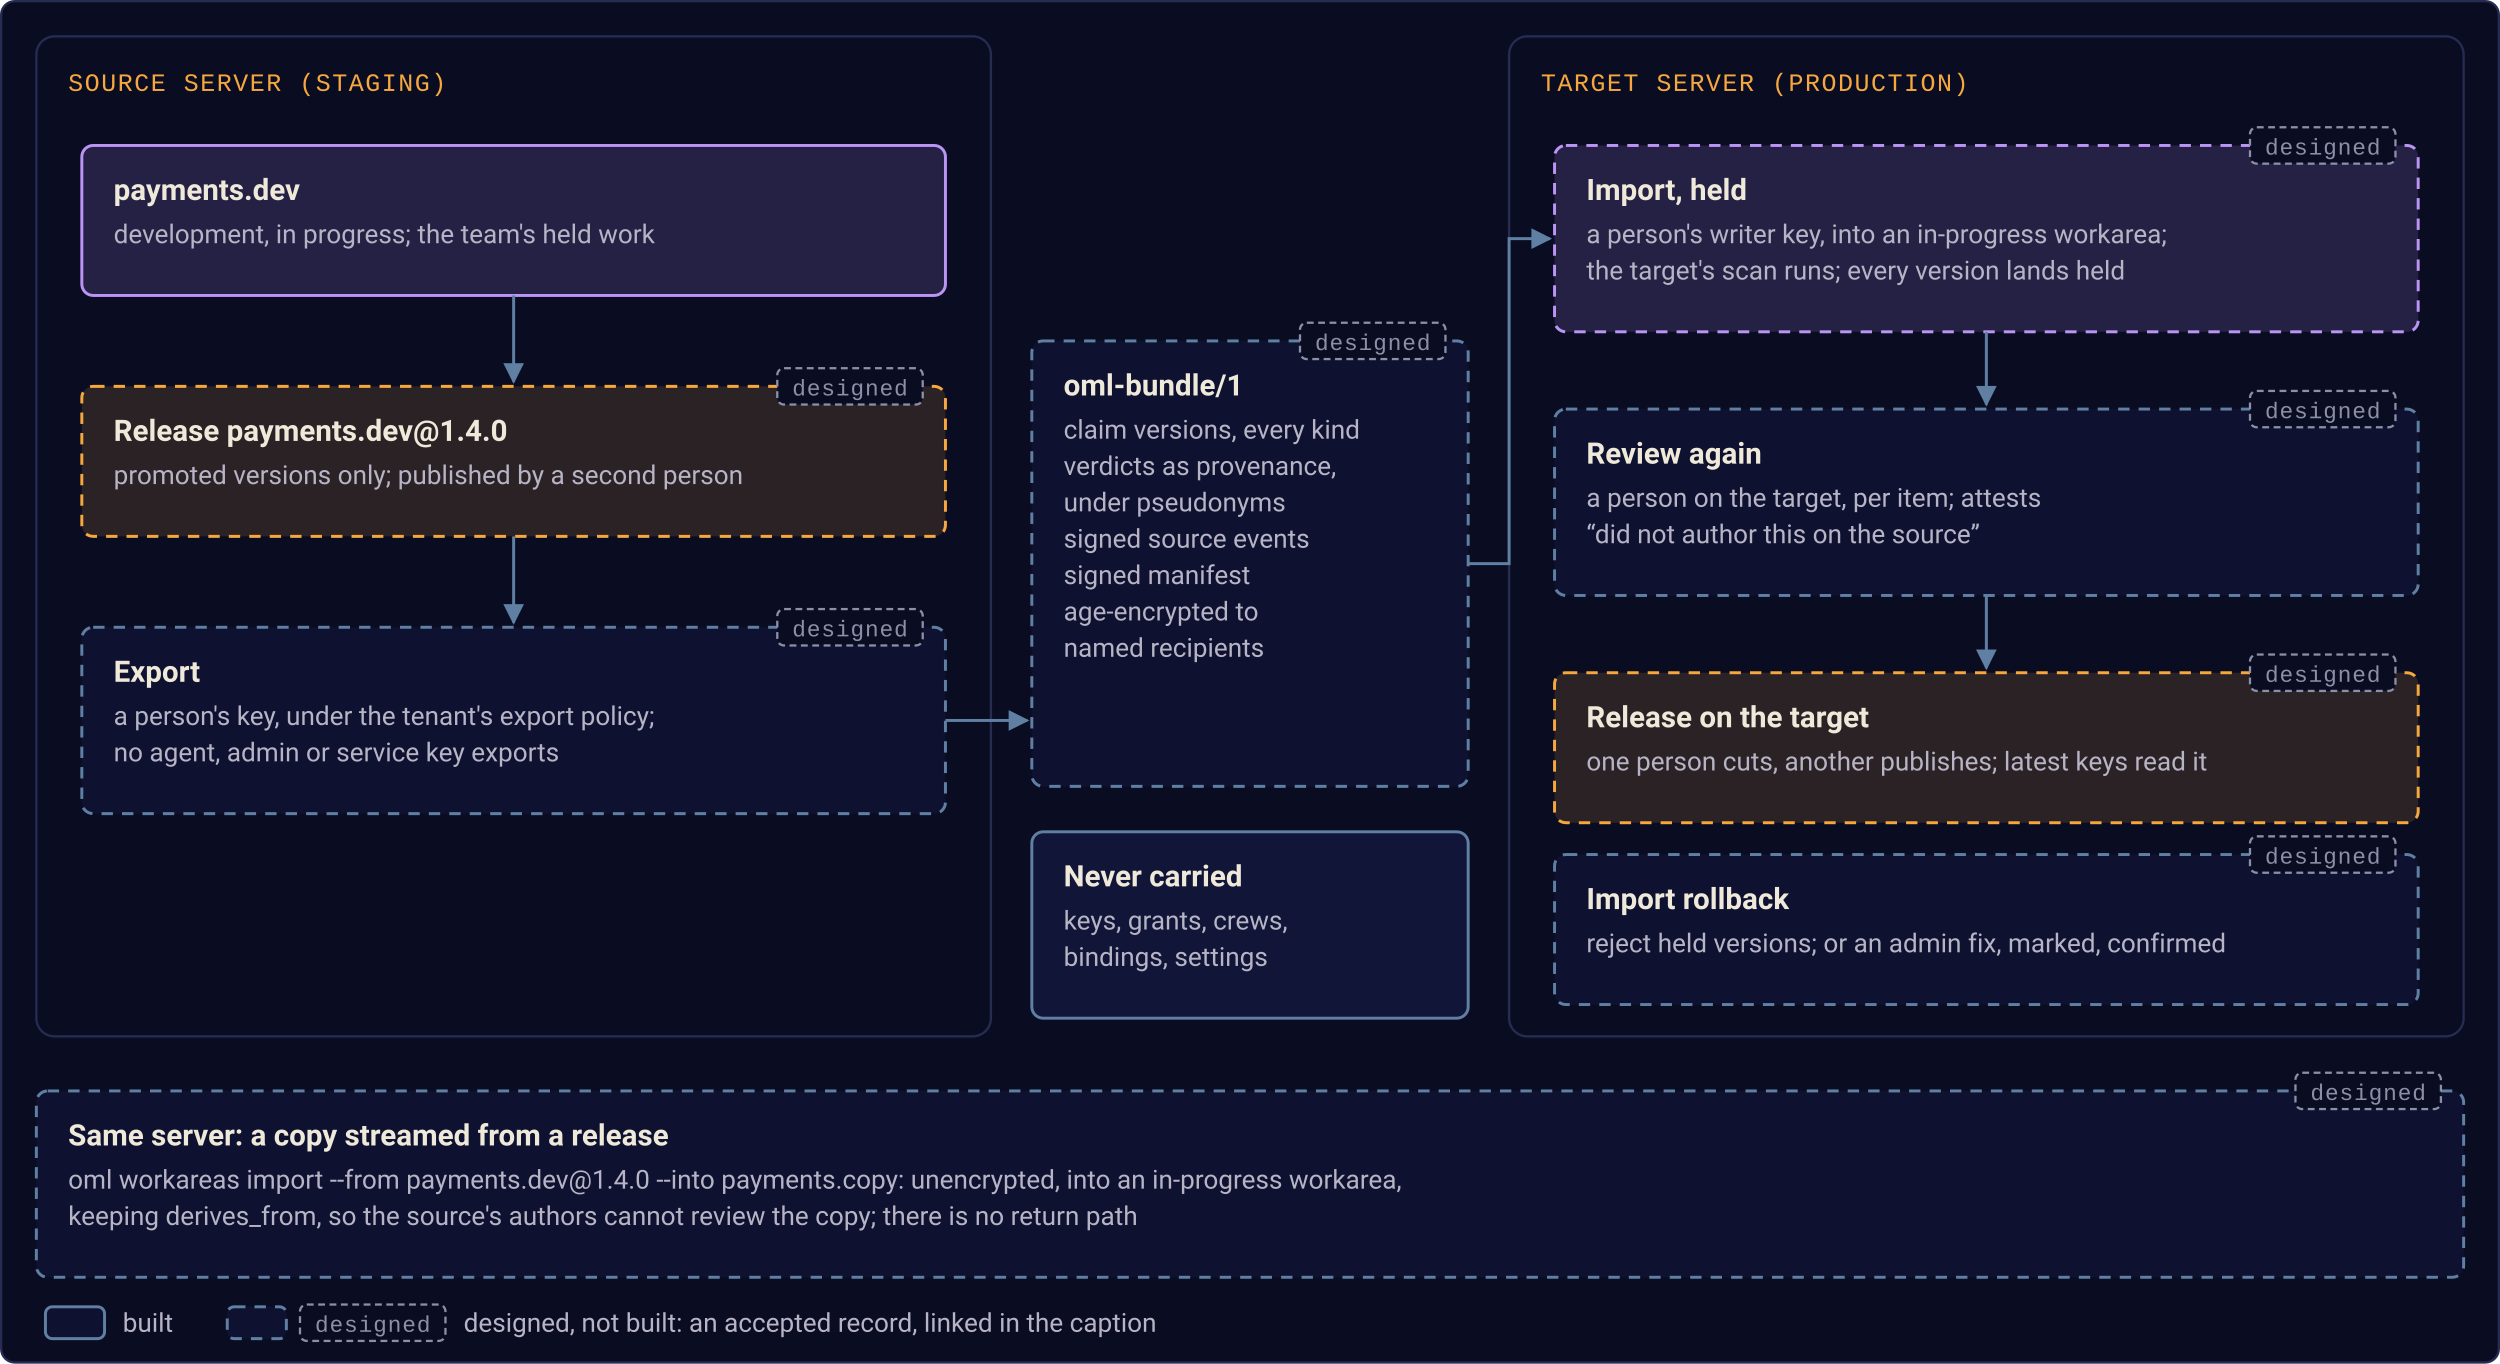
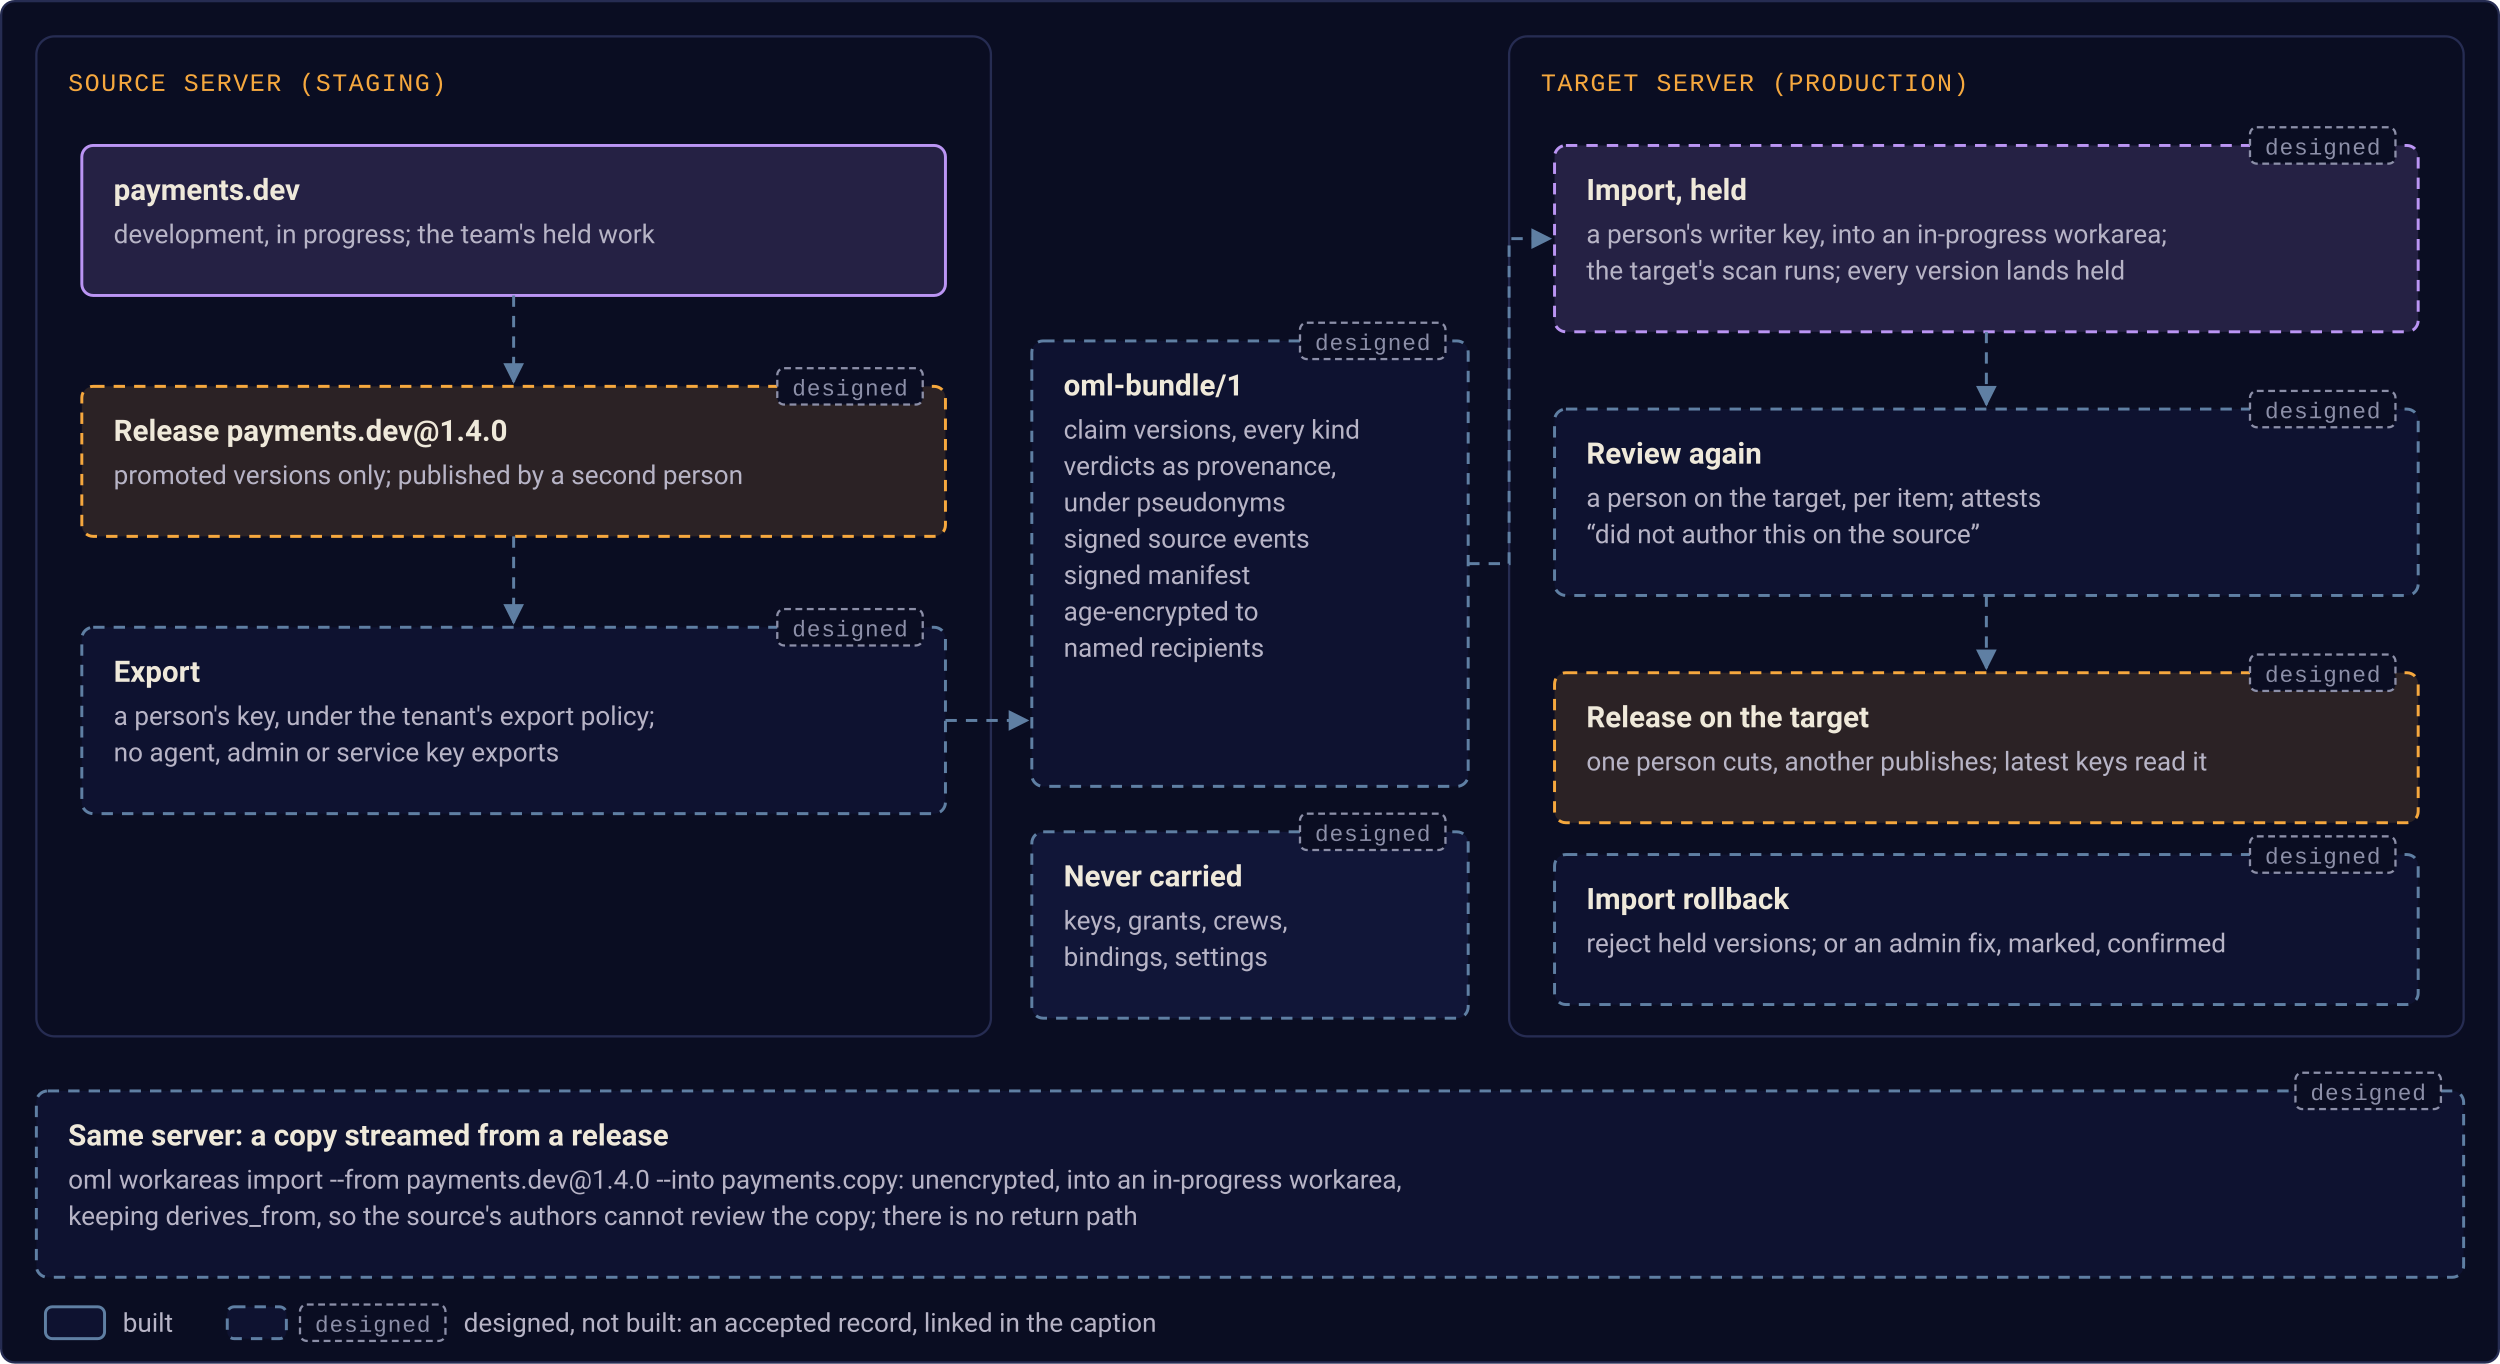
<svg xmlns="http://www.w3.org/2000/svg" width="1100" height="600" viewBox="0 0 1100 600" role="img" aria-labelledby="title desc">
  <style>
.plate{fill:#0a0d22;stroke:#262c52}
text{font-family:system-ui,-apple-system,"Segoe UI",Roboto,"Helvetica Neue",Arial,sans-serif}
.box{fill:#0e1230;stroke:#5f7fa3;stroke-width:1.3}
.box.soft{fill:#111638}
.box.acc{fill:#f6a83e24;stroke:#f6a83e}
.box.ip{fill:#b48af229;stroke:#bb95f4}
.box.plan{stroke-dasharray:5 4}
.zone{fill:none;stroke:#f6a83e;stroke-width:1.3;stroke-dasharray:6 5}
.zone.ip{stroke:#bb95f4}
.lane{fill:none;stroke:#262c52;stroke-width:1}
.tree{fill:none;stroke:#262c52;stroke-width:1.6}
.t{fill:#efe9da;font-size:13px;font-weight:700}
.s{fill:#b7b4c6;font-size:11.5px}
.lanet{fill:#8c8fa8;font-size:11px;font-family:ui-monospace,SFMono-Regular,Menlo,Consolas,"Liberation Mono",monospace;letter-spacing:.06em}
.lanet.hi{fill:#f6a83e}
.e{fill:none;stroke:#5f7fa3;stroke-width:1.3}
.e.acc{stroke:#f6a83e}
.e.ip{stroke:#bb95f4}
.e.dash{stroke-dasharray:5 4}
.ah{fill:#5f7fa3}
.aha{fill:#f6a83e}
.ahi{fill:#bb95f4}
.el{fill:#efe9da;font-size:11.5px;paint-order:stroke;stroke:#0a0d22;stroke-width:5px;stroke-linejoin:round}
.acct{fill:#f6a83e;font-size:11.5px;font-weight:700;paint-order:stroke;stroke:#0a0d22;stroke-width:5px;stroke-linejoin:round}
.ipt{fill:#bb95f4;font-size:11.5px;font-weight:700;paint-order:stroke;stroke:#0a0d22;stroke-width:5px;stroke-linejoin:round}
.tag{fill:#0a0d22;stroke:#8c8fa8;stroke-dasharray:3 2}
.tagt{fill:#8c8fa8;font-size:10px;font-family:ui-monospace,SFMono-Regular,Menlo,Consolas,"Liberation Mono",monospace;letter-spacing:.04em}
.reg{fill:#0e1230;stroke:#5f7fa3;stroke-width:1.2}
.reg.outer{fill:#111638}
.reg.ip{fill:#b48af229;stroke:#bb95f4;stroke-width:1.6}
.reg.plan{stroke-dasharray:5 4}
.reach{fill:none;stroke:#f6a83e;stroke-width:3}
.reach.b{stroke:#9fc6e6}
.reach.plan{stroke-dasharray:9 5}
.gh{fill:#0a0d22;stroke:#efe9da;stroke-width:1.6}
.gs{fill:#efe9da;stroke:#efe9da;stroke-width:1.6}
+ .gh.plan{stroke-dasharray:2.6 1.8}
.gx{fill:none;stroke:#8c8fa8;stroke-width:1.4;stroke-dasharray:2 2}
.it{fill:#efe9da;font-size:11.5px}
.it.dim{fill:#8c8fa8}
.icet{fill:#9fc6e6;font-size:11.5px;font-weight:700;paint-order:stroke;stroke:#0a0d22;stroke-width:5px;stroke-linejoin:round}
.no{fill:none;stroke:#e99393;stroke-width:2}
</style>
  <defs>
    <marker id="a" viewBox="0 0 10 10" refX="9" refY="5" markerWidth="7" markerHeight="7" orient="auto-start-reverse">
      <path class="ah" d="M0 0 L10 5 L0 10 z" />
    </marker>
    <marker id="aa" viewBox="0 0 10 10" refX="9" refY="5" markerWidth="7" markerHeight="7" orient="auto-start-reverse">
      <path class="aha" d="M0 0 L10 5 L0 10 z" />
    </marker>
    <marker id="ai" viewBox="0 0 10 10" refX="9" refY="5" markerWidth="7" markerHeight="7" orient="auto-start-reverse">
      <path class="ahi" d="M0 0 L10 5 L0 10 z" />
    </marker>
  </defs>
  <rect class="plate" x="0.5" y="0.5" width="1099" height="599" rx="6" />
  <rect class="lane" x="16" y="16" width="420" height="440" rx="8" />
  <text class="lanet hi" x="30" y="40">SOURCE SERVER (STAGING)</text>
  <rect class="lane" x="664" y="16" width="420" height="440" rx="8" />
  <text class="lanet hi" x="678" y="40">TARGET SERVER (PRODUCTION)</text>
  <rect class="box ip" x="36" y="64" width="380" height="66" rx="5" />
  <text class="t" x="50" y="88">payments.dev</text>
  <text class="s" x="50" y="107">development, in progress; the team's held work</text>
  <rect class="box acc plan" x="36" y="170" width="380" height="66" rx="5" />
  <text class="t" x="50" y="194">Release payments.dev@1.4.0</text>
  <text class="s" x="50" y="213">promoted versions only; published by a second person</text>
  <rect class="tag" x="342" y="162" width="64" height="16" rx="3" />
  <text class="tagt" x="374" y="174" text-anchor="middle">designed</text>
  <rect class="box plan" x="36" y="276" width="380" height="82" rx="5" />
  <text class="t" x="50" y="300">Export</text>
  <text class="s" x="50" y="319">a person's key, under the tenant's export policy;</text>
  <text class="s" x="50" y="335">no agent, admin or service key exports</text>
  <rect class="tag" x="342" y="268" width="64" height="16" rx="3" />
  <text class="tagt" x="374" y="280" text-anchor="middle">designed</text>
-   <path class="e" d="M226 130 V168" marker-end="url(#a)" />
-   <path class="e" d="M226 236 V274" marker-end="url(#a)" />
+   <path class="e dash" d="M226 130 V168" marker-end="url(#a)" />
+   <path class="e dash" d="M226 236 V274" marker-end="url(#a)" />
  <rect class="box plan" x="454" y="150" width="192" height="196" rx="5" />
  <text class="t" x="468" y="174">oml-bundle/1</text>
  <text class="s" x="468" y="193">claim versions, every kind</text>
  <text class="s" x="468" y="209">verdicts as provenance,</text>
  <text class="s" x="468" y="225">under pseudonyms</text>
  <text class="s" x="468" y="241">signed source events</text>
  <text class="s" x="468" y="257">signed manifest</text>
  <text class="s" x="468" y="273">age-encrypted to</text>
  <text class="s" x="468" y="289">named recipients</text>
  <rect class="tag" x="572" y="142" width="64" height="16" rx="3" />
  <text class="tagt" x="604" y="154" text-anchor="middle">designed</text>
-   <path class="e" d="M416 317 H452" marker-end="url(#a)" />
-   <rect class="box soft" x="454" y="366" width="192" height="82" rx="5" />
+   <path class="e dash" d="M416 317 H452" marker-end="url(#a)" />
+   <rect class="box soft plan" x="454" y="366" width="192" height="82" rx="5" />
  <text class="t" x="468" y="390">Never carried</text>
  <text class="s" x="468" y="409">keys, grants, crews,</text>
  <text class="s" x="468" y="425">bindings, settings</text>
+   <rect class="tag" x="572" y="358" width="64" height="16" rx="3" />
+   <text class="tagt" x="604" y="370" text-anchor="middle">designed</text>
  <rect class="box ip plan" x="684" y="64" width="380" height="82" rx="5" />
  <text class="t" x="698" y="88">Import, held</text>
  <text class="s" x="698" y="107">a person's writer key, into an in-progress workarea;</text>
  <text class="s" x="698" y="123">the target's scan runs; every version lands held</text>
  <rect class="tag" x="990" y="56" width="64" height="16" rx="3" />
  <text class="tagt" x="1022" y="68" text-anchor="middle">designed</text>
-   <path class="e" d="M646 248 H664 V105 H682" marker-end="url(#a)" />
+   <path class="e dash" d="M646 248 H664 V105 H682" marker-end="url(#a)" />
  <rect class="box plan" x="684" y="180" width="380" height="82" rx="5" />
  <text class="t" x="698" y="204">Review again</text>
  <text class="s" x="698" y="223">a person on the target, per item; attests</text>
  <text class="s" x="698" y="239">“did not author this on the source”</text>
  <rect class="tag" x="990" y="172" width="64" height="16" rx="3" />
  <text class="tagt" x="1022" y="184" text-anchor="middle">designed</text>
  <rect class="box acc plan" x="684" y="296" width="380" height="66" rx="5" />
  <text class="t" x="698" y="320">Release on the target</text>
  <text class="s" x="698" y="339">one person cuts, another publishes; latest keys read it</text>
  <rect class="tag" x="990" y="288" width="64" height="16" rx="3" />
  <text class="tagt" x="1022" y="300" text-anchor="middle">designed</text>
-   <path class="e" d="M874 146 V178" marker-end="url(#a)" />
-   <path class="e" d="M874 262 V294" marker-end="url(#a)" />
+   <path class="e dash" d="M874 146 V178" marker-end="url(#a)" />
+   <path class="e dash" d="M874 262 V294" marker-end="url(#a)" />
  <rect class="box plan" x="684" y="376" width="380" height="66" rx="5" />
  <text class="t" x="698" y="400">Import rollback</text>
  <text class="s" x="698" y="419">reject held versions; or an admin fix, marked, confirmed</text>
  <rect class="tag" x="990" y="368" width="64" height="16" rx="3" />
  <text class="tagt" x="1022" y="380" text-anchor="middle">designed</text>
  <rect class="box plan" x="16" y="480" width="1068" height="82" rx="5" />
  <text class="t" x="30" y="504">Same server: a copy streamed from a release</text>
  <text class="s" x="30" y="523">oml workareas import --from payments.dev@1.4.0 --into payments.copy: unencrypted, into an in-progress workarea,</text>
  <text class="s" x="30" y="539">keeping derives_from, so the source's authors cannot review the copy; there is no return path</text>
  <rect class="tag" x="1010" y="472" width="64" height="16" rx="3" />
  <text class="tagt" x="1042" y="484" text-anchor="middle">designed</text>
  <rect class="box" x="20" y="575" width="26" height="14" rx="3" />
  <text class="s" x="54" y="586">built</text>
  <rect class="box plan" x="100" y="575" width="26" height="14" rx="3" />
  <rect class="tag" x="132" y="574" width="64" height="16" rx="3" />
  <text class="tagt" x="164" y="586" text-anchor="middle">designed</text>
  <text class="s" x="204" y="586">designed, not built: an accepted record, linked in the caption</text>
</svg>
